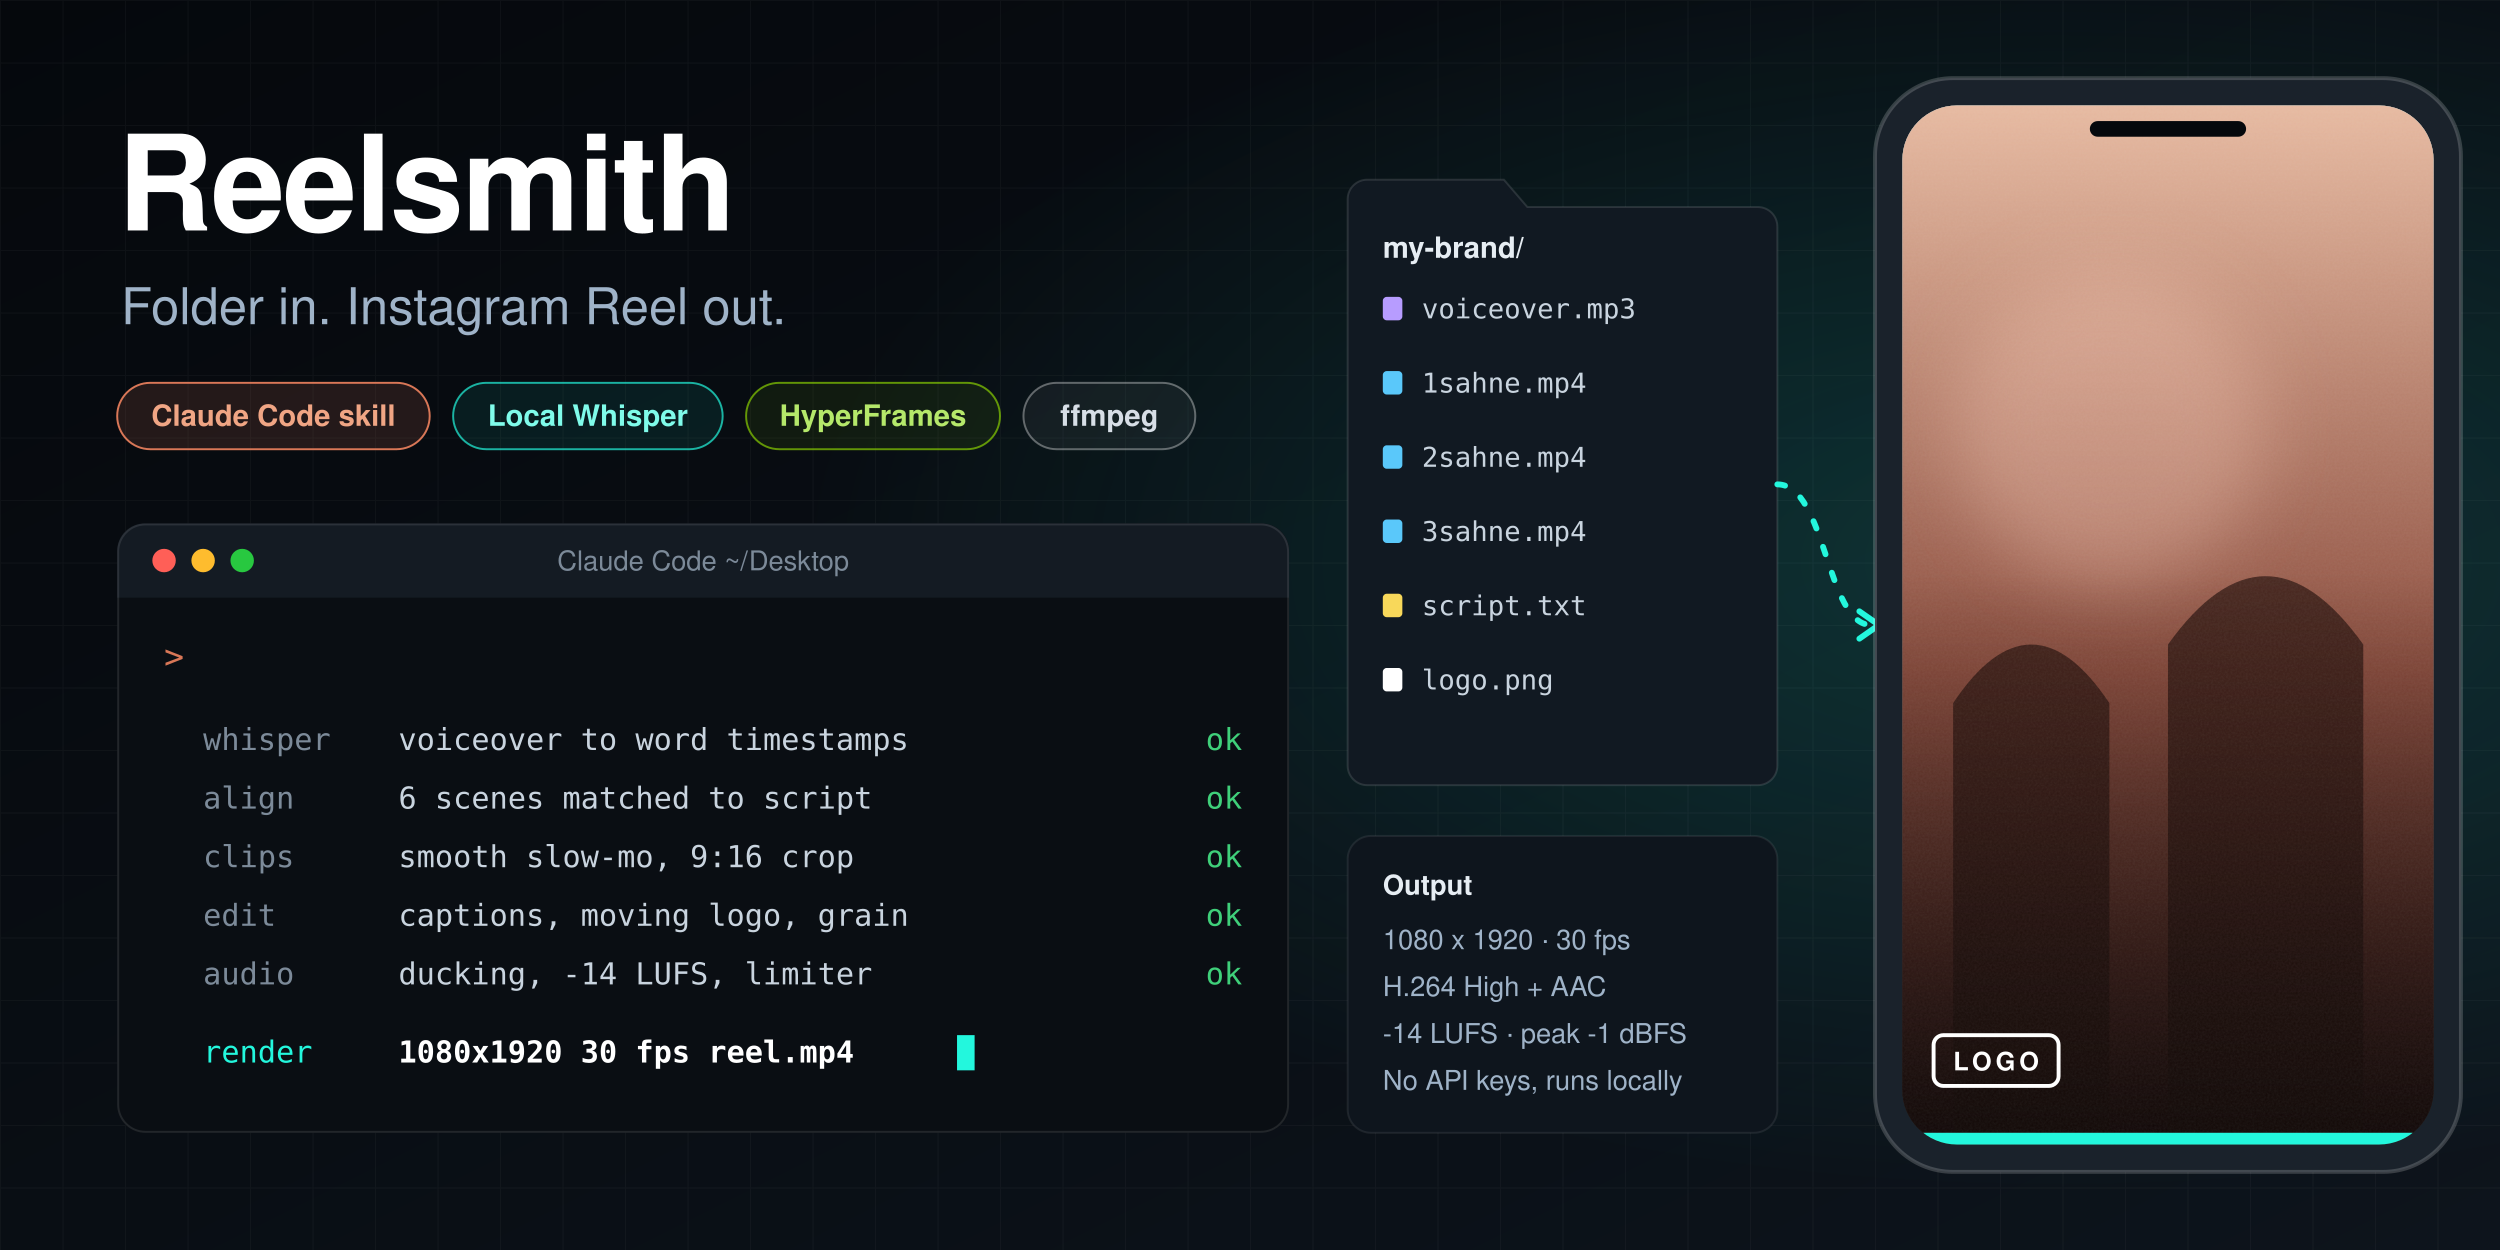
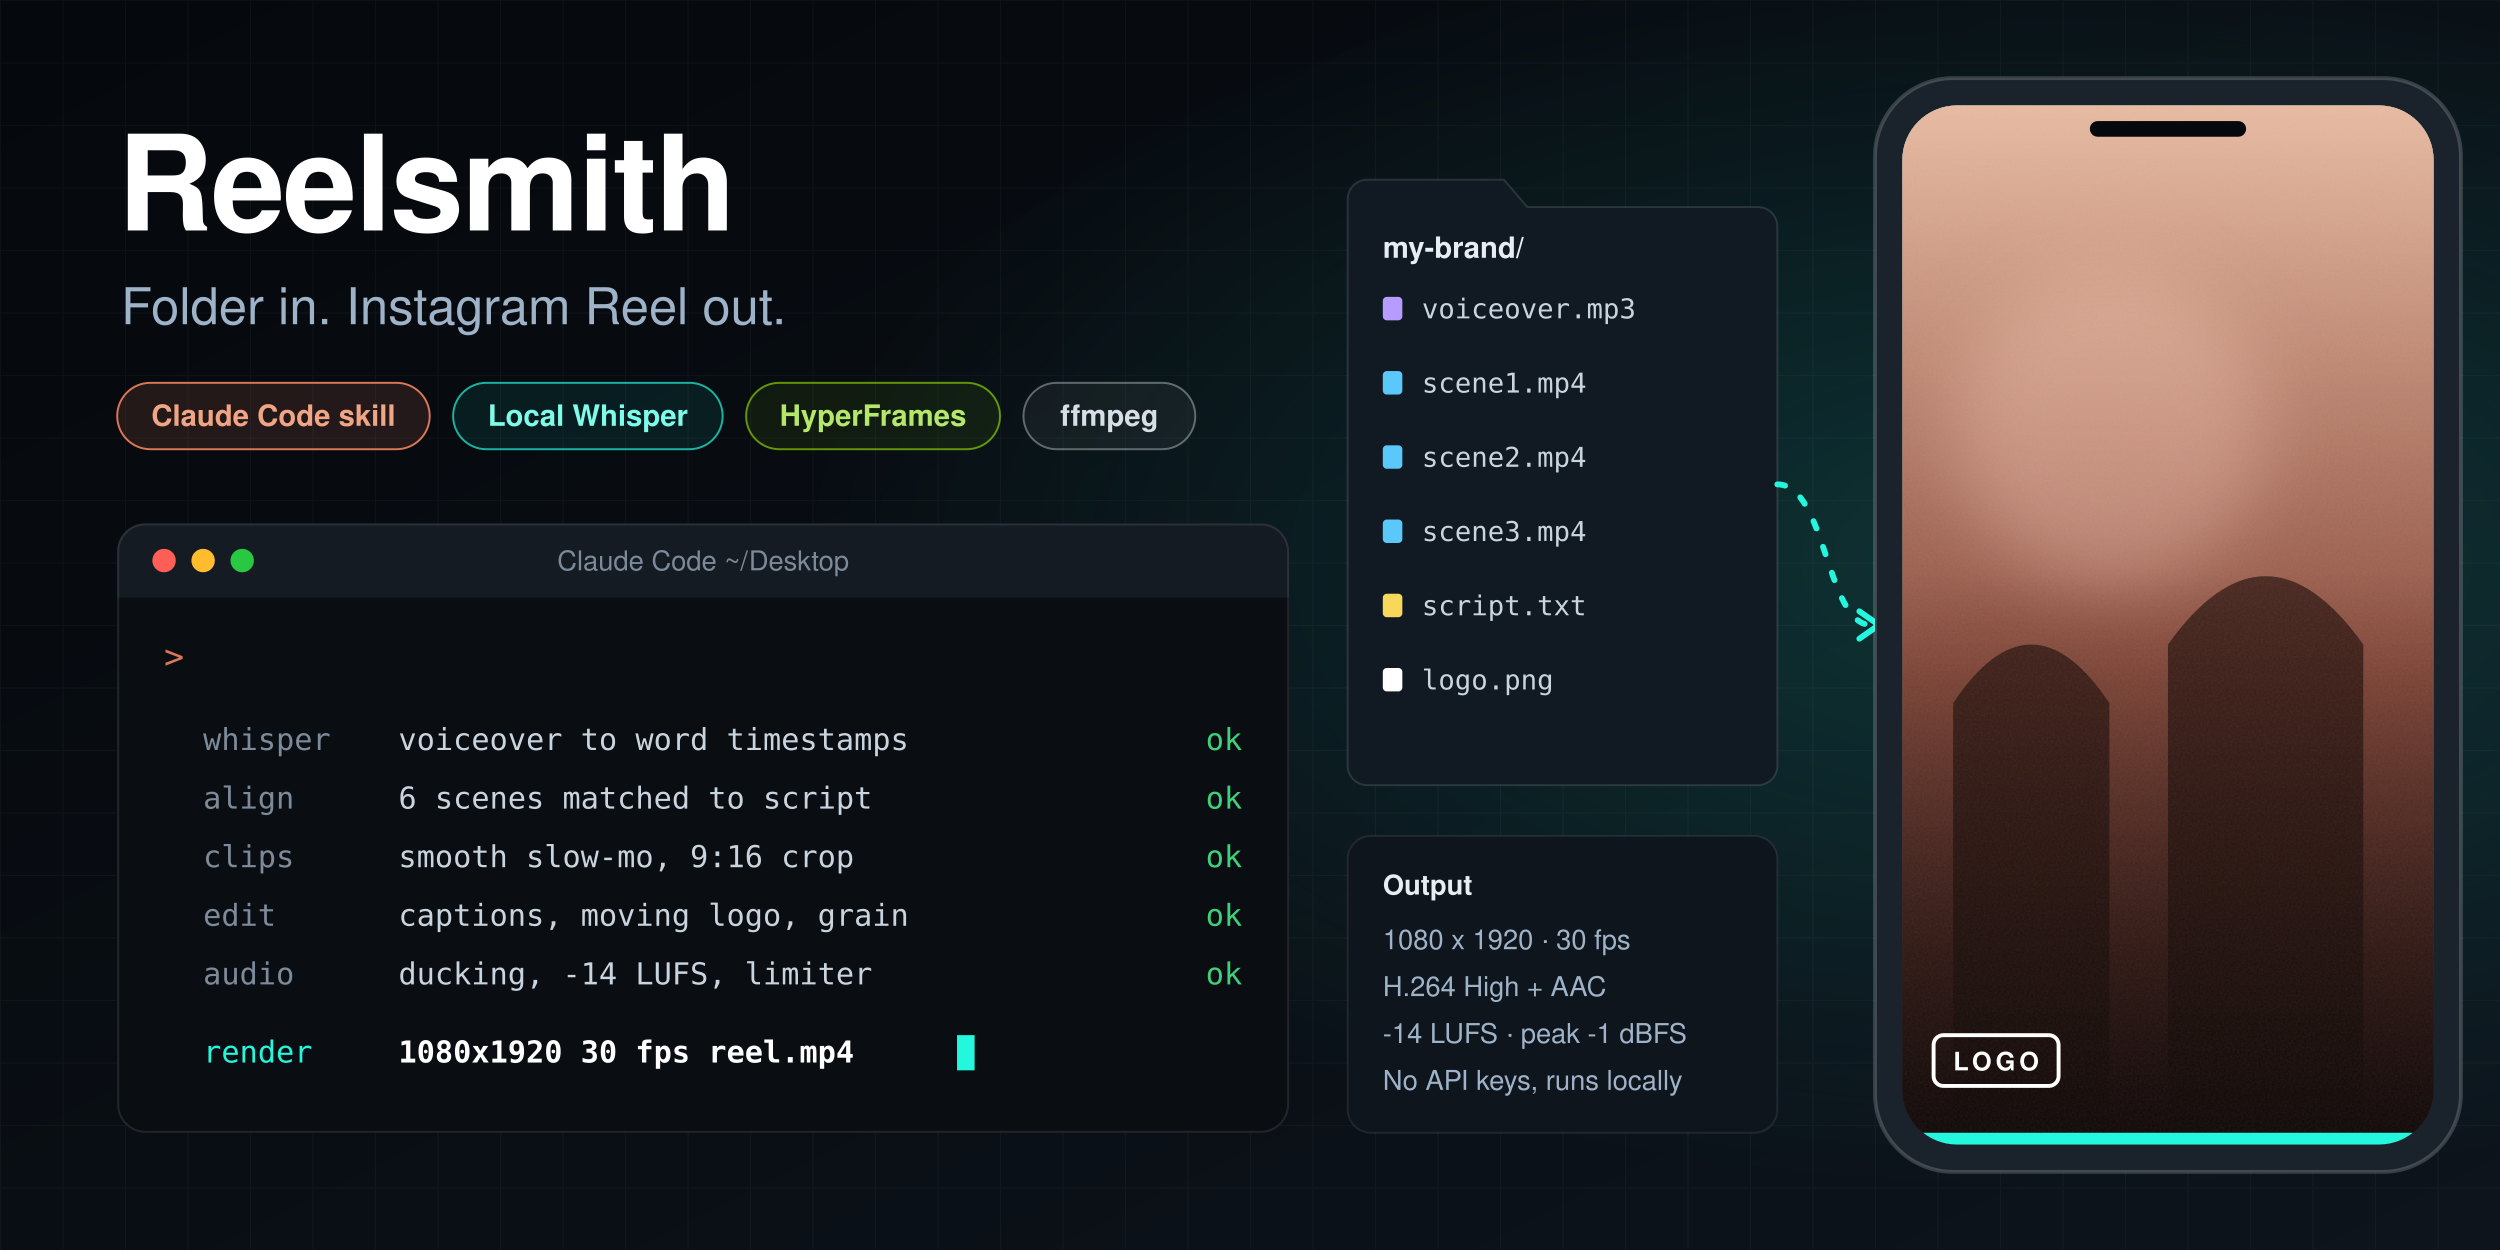
<svg xmlns="http://www.w3.org/2000/svg" width="1280" height="640" viewBox="0 0 1280 640" role="img" aria-labelledby="t d">
  <defs>
    <linearGradient id="bg" x1="0" y1="0" x2="1" y2="1">
      <stop offset="0" stop-color="#05080C" />
      <stop offset="1" stop-color="#0D141C" />
    </linearGradient>
    <radialGradient id="glow" cx="0.82" cy="0.45" r="0.5">
      <stop offset="0" stop-color="#23F7DD" stop-opacity="0.16" />
      <stop offset="1" stop-color="#23F7DD" stop-opacity="0" />
    </radialGradient>
    <pattern id="grid" width="32" height="32" patternUnits="userSpaceOnUse">
      <path d="M32 0H0V32" fill="none" stroke="#FFFFFF" stroke-opacity="0.035" />
    </pattern>
    <linearGradient id="sceneA" x1="0" y1="0" x2="0" y2="1">
      <stop offset="0" stop-color="#C9A27A" />
      <stop offset="0.55" stop-color="#7A5638" />
      <stop offset="1" stop-color="#2B1B10" />
    </linearGradient>
    <linearGradient id="sceneB" x1="0" y1="0" x2="0" y2="1">
      <stop offset="0" stop-color="#7FB4C9" />
      <stop offset="0.55" stop-color="#2E5568" />
      <stop offset="1" stop-color="#0B1A22" />
    </linearGradient>
    <linearGradient id="sceneC" x1="0" y1="0" x2="0" y2="1">
      <stop offset="0" stop-color="#E6B9A0" />
      <stop offset="0.55" stop-color="#8A4B3C" />
      <stop offset="1" stop-color="#2A1210" />
    </linearGradient>
    <linearGradient id="shade" x1="0" y1="0" x2="0" y2="1">
      <stop offset="0.45" stop-color="#000" stop-opacity="0" />
      <stop offset="1" stop-color="#000" stop-opacity="0.65" />
    </linearGradient>
    <clipPath id="screen">
      <rect x="974" y="54" width="272" height="532" rx="28" />
    </clipPath>
    <clipPath id="term">
      <rect x="60" y="268" width="600" height="312" rx="14" />
    </clipPath>
    <filter id="grain" x="0" y="0" width="100%" height="100%">
      <feTurbulence type="fractalNoise" baseFrequency="0.9" numOctaves="2" stitchTiles="stitch" />
      <feColorMatrix values="0 0 0 0 1  0 0 0 0 1  0 0 0 0 1  0 0 0 0.9 0" />
    </filter>
    <filter id="soft" x="-20%" y="-20%" width="140%" height="140%">
      <feGaussianBlur stdDeviation="18" />
    </filter>
  </defs>
  <style>
    .sans { font-family: 'Segoe UI', 'Helvetica Neue', Helvetica, Arial, sans-serif; }
    .mono { font-family: 'Cascadia Code', 'JetBrains Mono', Consolas, Menlo, monospace; }
    .cap  { font-family: 'Segoe UI', 'Helvetica Neue', Arial, sans-serif; font-weight: 800; paint-order: stroke; stroke: #000; stroke-width: 7px; stroke-linejoin: round; }

    /* 12 s loop */
    .type  { animation: type 12s steps(30, end) infinite; }
    @keyframes type { 0% { transform: translateX(0); } 12%, 100% { transform: translateX(470px); } }
    .l1 { animation: l1 12s infinite; } @keyframes l1 { 0%, 15% { opacity: 0; } 17%, 94% { opacity: 1; } 98%, 100% { opacity: 0; } }
    .l2 { animation: l2 12s infinite; } @keyframes l2 { 0%, 23% { opacity: 0; } 25%, 94% { opacity: 1; } 98%, 100% { opacity: 0; } }
    .l3 { animation: l3 12s infinite; } @keyframes l3 { 0%, 31% { opacity: 0; } 33%, 94% { opacity: 1; } 98%, 100% { opacity: 0; } }
    .l4 { animation: l4 12s infinite; } @keyframes l4 { 0%, 39% { opacity: 0; } 41%, 94% { opacity: 1; } 98%, 100% { opacity: 0; } }
    .l5 { animation: l5 12s infinite; } @keyframes l5 { 0%, 47% { opacity: 0; } 49%, 94% { opacity: 1; } 98%, 100% { opacity: 0; } }
    .l6 { animation: l6 12s infinite; } @keyframes l6 { 0%, 55% { opacity: 0; } 57%, 94% { opacity: 1; } 98%, 100% { opacity: 0; } }
    .cursor { animation: blink 1s steps(1) infinite; } @keyframes blink { 50% { opacity: 0; } }

    .flow { stroke-dasharray: 4 10; animation: flow 1s linear infinite; } @keyframes flow { to { stroke-dashoffset: -14; } }

    .zoom { transform-origin: 1110px 320px; animation: zoom 12s ease-in-out infinite; }
    @keyframes zoom { 0% { transform: scale(1); } 33% { transform: scale(1.08); } 34% { transform: scale(1); } 66% { transform: scale(1.08); } 67% { transform: scale(1); } 100% { transform: scale(1.08); } }
    .sB { animation: sB 12s infinite; } @keyframes sB { 0%, 30% { opacity: 0; } 34%, 100% { opacity: 1; } }
    .sC { animation: sC 12s infinite; } @keyframes sC { 0%, 63% { opacity: 0; } 67%, 97% { opacity: 1; } 100% { opacity: 0; } }

    .w { opacity: 0; transform-box: fill-box; transform-origin: center; }
    .w1 { animation: w1 12s infinite; } @keyframes w1 { 0%, 4% { opacity: 0; transform: scale(.55); } 6% { opacity: 1; transform: scale(1.12); } 8%, 28% { opacity: 1; transform: scale(1); } 30%, 100% { opacity: 0; } }
    .w2 { animation: w2 12s infinite; } @keyframes w2 { 0%, 37% { opacity: 0; transform: scale(.55); } 39% { opacity: 1; transform: scale(1.12); } 41%, 61% { opacity: 1; transform: scale(1); } 63%, 100% { opacity: 0; } }
    .w3 { animation: w3 12s infinite; } @keyframes w3 { 0%, 70% { opacity: 0; transform: scale(.55); } 72% { opacity: 1; transform: scale(1.12); } 74%, 95% { opacity: 1; transform: scale(1); } 97%, 100% { opacity: 0; } }

    .logo { animation: logo 12s ease-in-out infinite; }
    @keyframes logo {
      0%   { transform: translate(0px, 0px); }
      33%  { transform: translate(176px, -444px); }
      66%  { transform: translate(176px, 0px); }
      100% { transform: translate(0px, -444px); }
    }
    .bar { transform-box: fill-box; transform-origin: left; animation: bar 12s linear infinite; }
    @keyframes bar { from { transform: scaleX(0); } to { transform: scaleX(1); } }
  </style>
  <rect width="1280" height="640" fill="url(#bg)" />
  <rect width="1280" height="640" fill="url(#grid)" />
  <rect width="1280" height="640" fill="url(#glow)" />
  <text x="60" y="118" class="sans" font-size="68" font-weight="800" fill="#FFFFFF" letter-spacing="-1">Reelsmith</text>
  <text x="62" y="166" class="sans" font-size="26" fill="#9FB3C8">Folder in. Instagram Reel out.</text>
  <g class="sans" font-size="15" font-weight="600">
    <rect x="60" y="196" width="160" height="34" rx="17" fill="#D97757" fill-opacity="0.14" stroke="#D97757" />
    <text x="140" y="218" text-anchor="middle" fill="#F0A584">Claude Code skill</text>
    <rect x="232" y="196" width="138" height="34" rx="17" fill="#23F7DD" fill-opacity="0.08" stroke="#23F7DD" stroke-opacity="0.7" />
    <text x="301" y="218" text-anchor="middle" fill="#7FFBEA">Local Whisper</text>
    <rect x="382" y="196" width="130" height="34" rx="17" fill="#88CE02" fill-opacity="0.08" stroke="#88CE02" stroke-opacity="0.7" />
    <text x="447" y="218" text-anchor="middle" fill="#B5E86A">HyperFrames</text>
    <rect x="524" y="196" width="88" height="34" rx="17" fill="#FFFFFF" fill-opacity="0.05" stroke="#FFFFFF" stroke-opacity="0.35" />
    <text x="568" y="218" text-anchor="middle" fill="#D7DEE6">ffmpeg</text>
  </g>
  <g clip-path="url(#term)">
    <rect x="60" y="268" width="600" height="312" fill="#0A0E13" />
    <rect x="60" y="268" width="600" height="38" fill="#141B23" />
    <circle cx="84" cy="287" r="6" fill="#FF5F57" />
    <circle cx="104" cy="287" r="6" fill="#FEBC2E" />
    <circle cx="124" cy="287" r="6" fill="#28C840" />
    <text x="360" y="292" text-anchor="middle" class="sans" font-size="14" fill="#7C8A99">Claude Code  ~/Desktop</text>
    <g class="mono" font-size="17">
      <text x="84" y="342" fill="#D97757">&gt;</text>
      <text x="104" y="342" fill="#E6EDF3">/reelsmith <tspan fill="#23F7DD">my-brand</tspan> reel.mp4</text>
      <rect class="type" x="102" y="324" width="480" height="26" fill="#0A0E13" />
      <g font-size="15.5">
        <g class="l1">
          <text x="104" y="384" fill="#7C8A99">whisper</text>
          <text x="204" y="384" fill="#C9D4DF">voiceover to word timestamps</text>
          <text x="636" y="384" text-anchor="end" fill="#3FD07A">ok</text>
        </g>
        <g class="l2">
          <text x="104" y="414" fill="#7C8A99">align</text>
          <text x="204" y="414" fill="#C9D4DF">6 scenes matched to script</text>
          <text x="636" y="414" text-anchor="end" fill="#3FD07A">ok</text>
        </g>
        <g class="l3">
          <text x="104" y="444" fill="#7C8A99">clips</text>
          <text x="204" y="444" fill="#C9D4DF">smooth slow-mo, 9:16 crop</text>
          <text x="636" y="444" text-anchor="end" fill="#3FD07A">ok</text>
        </g>
        <g class="l4">
          <text x="104" y="474" fill="#7C8A99">edit</text>
          <text x="204" y="474" fill="#C9D4DF">captions, moving logo, grain</text>
          <text x="636" y="474" text-anchor="end" fill="#3FD07A">ok</text>
        </g>
        <g class="l5">
          <text x="104" y="504" fill="#7C8A99">audio</text>
          <text x="204" y="504" fill="#C9D4DF">ducking, -14 LUFS, limiter</text>
          <text x="636" y="504" text-anchor="end" fill="#3FD07A">ok</text>
        </g>
        <g class="l6">
          <text x="104" y="544" fill="#23F7DD">render</text>
          <text x="204" y="544" fill="#FFFFFF" font-weight="700">1080x1920  30 fps  reel.mp4</text>
          <rect class="cursor" x="490" y="530" width="9" height="18" fill="#23F7DD" />
        </g>
      </g>
    </g>
  </g>
  <rect x="60.5" y="268.5" width="599" height="311" rx="14" fill="none" stroke="#FFFFFF" stroke-opacity="0.1" />
  <g class="mono" font-size="14">
    <path d="M700 92h70l12 14h118a10 10 0 0 1 10 10v276a10 10 0 0 1-10 10H700a10 10 0 0 1-10-10V102a10 10 0 0 1 10-10z" fill="#111922" stroke="#FFFFFF" stroke-opacity="0.12" />
    <text x="708" y="132" class="sans" font-size="15" font-weight="700" fill="#E6EDF3">my-brand/</text>
    <g fill="#C9D4DF">
      <rect x="708" y="152" width="10" height="12" rx="2" fill="#B79CFF" />
      <text x="728" y="163">voiceover.mp3</text>
      <rect x="708" y="190" width="10" height="12" rx="2" fill="#5AC8FA" />
-       <text x="728" y="201">1sahne.mp4</text>
+       <text x="728" y="201">scene1.mp4</text>
      <rect x="708" y="228" width="10" height="12" rx="2" fill="#5AC8FA" />
-       <text x="728" y="239">2sahne.mp4</text>
+       <text x="728" y="239">scene2.mp4</text>
      <rect x="708" y="266" width="10" height="12" rx="2" fill="#5AC8FA" />
-       <text x="728" y="277">3sahne.mp4</text>
+       <text x="728" y="277">scene3.mp4</text>
      <rect x="708" y="304" width="10" height="12" rx="2" fill="#F8D85A" />
      <text x="728" y="315">script.txt</text>
      <rect x="708" y="342" width="10" height="12" rx="2" fill="#FFFFFF" />
      <text x="728" y="353">logo.png</text>
    </g>
  </g>
  <path class="flow" d="M910 248 C 935 248, 935 320, 958 320" fill="none" stroke="#23F7DD" stroke-width="3" stroke-linecap="round" />
  <path d="M952 313 L962 320 L952 327" fill="none" stroke="#23F7DD" stroke-width="3" stroke-linecap="round" stroke-linejoin="round" />
  <g class="sans" font-size="14" fill="#9FB3C8">
    <rect x="690" y="428" width="220" height="152" rx="12" fill="#0E151D" stroke="#FFFFFF" stroke-opacity="0.08" />
    <text x="708" y="458" font-weight="700" fill="#E6EDF3">Output</text>
    <text x="708" y="486">1080 x 1920  ·  30 fps</text>
    <text x="708" y="510">H.264 High + AAC</text>
    <text x="708" y="534">-14 LUFS  ·  peak -1 dBFS</text>
    <text x="708" y="558">No API keys, runs locally</text>
  </g>
  <rect x="960" y="40" width="300" height="560" rx="40" fill="#1A222B" stroke="#FFFFFF" stroke-opacity="0.18" stroke-width="2" />
  <g clip-path="url(#screen)">
    <g class="zoom">
      <rect x="974" y="54" width="272" height="532" fill="url(#sceneA)" />
      <circle cx="1060" cy="190" r="70" fill="#FFE2B8" opacity="0.35" filter="url(#soft)" />
      <path d="M974 420 L1040 330 L1090 380 L1150 300 L1246 410 L1246 586 L974 586z" fill="#3A2616" opacity="0.8" />
      <g class="sB">
        <rect x="974" y="54" width="272" height="532" fill="url(#sceneB)" />
        <circle cx="1160" cy="170" r="60" fill="#D8F3FF" opacity="0.35" filter="url(#soft)" />
        <path d="M974 440 Q1060 380 1130 430 T1246 400 L1246 586 L974 586z" fill="#0F2731" opacity="0.85" />
      </g>
      <g class="sC">
        <rect x="974" y="54" width="272" height="532" fill="url(#sceneC)" />
        <circle cx="1080" cy="220" r="80" fill="#FFD3BF" opacity="0.3" filter="url(#soft)" />
        <path d="M1000 586 L1000 360 Q1040 300 1080 360 L1080 586z M1110 586 L1110 330 Q1160 260 1210 330 L1210 586z" fill="#2E1510" opacity="0.75" />
      </g>
    </g>
    <rect x="974" y="54" width="272" height="532" fill="url(#shade)" />
    <rect x="974" y="54" width="272" height="532" filter="url(#grain)" opacity="0.07" />
    <g text-anchor="middle" font-size="34">
      <text class="cap w w1" x="1110" y="430" fill="#F8D85A">FOLDER IN</text>
      <text class="cap w w2" x="1110" y="430" fill="#F8D85A">CAPTIONS</text>
      <text class="cap w w3" x="1110" y="430" fill="#F8D85A">REEL OUT</text>
    </g>
    <g class="logo">
      <rect x="990" y="530" width="64" height="26" rx="5" fill="none" stroke="#FFFFFF" stroke-width="2" />
      <text x="1022" y="548" text-anchor="middle" class="sans" font-size="13" font-weight="800" fill="#FFFFFF" letter-spacing="2">LOGO</text>
    </g>
    <rect x="974" y="580" width="272" height="6" fill="#FFFFFF" fill-opacity="0.15" />
    <rect class="bar" x="974" y="580" width="272" height="6" fill="#23F7DD" />
  </g>
  <rect x="1070" y="62" width="80" height="8" rx="4" fill="#05080C" />
</svg>
